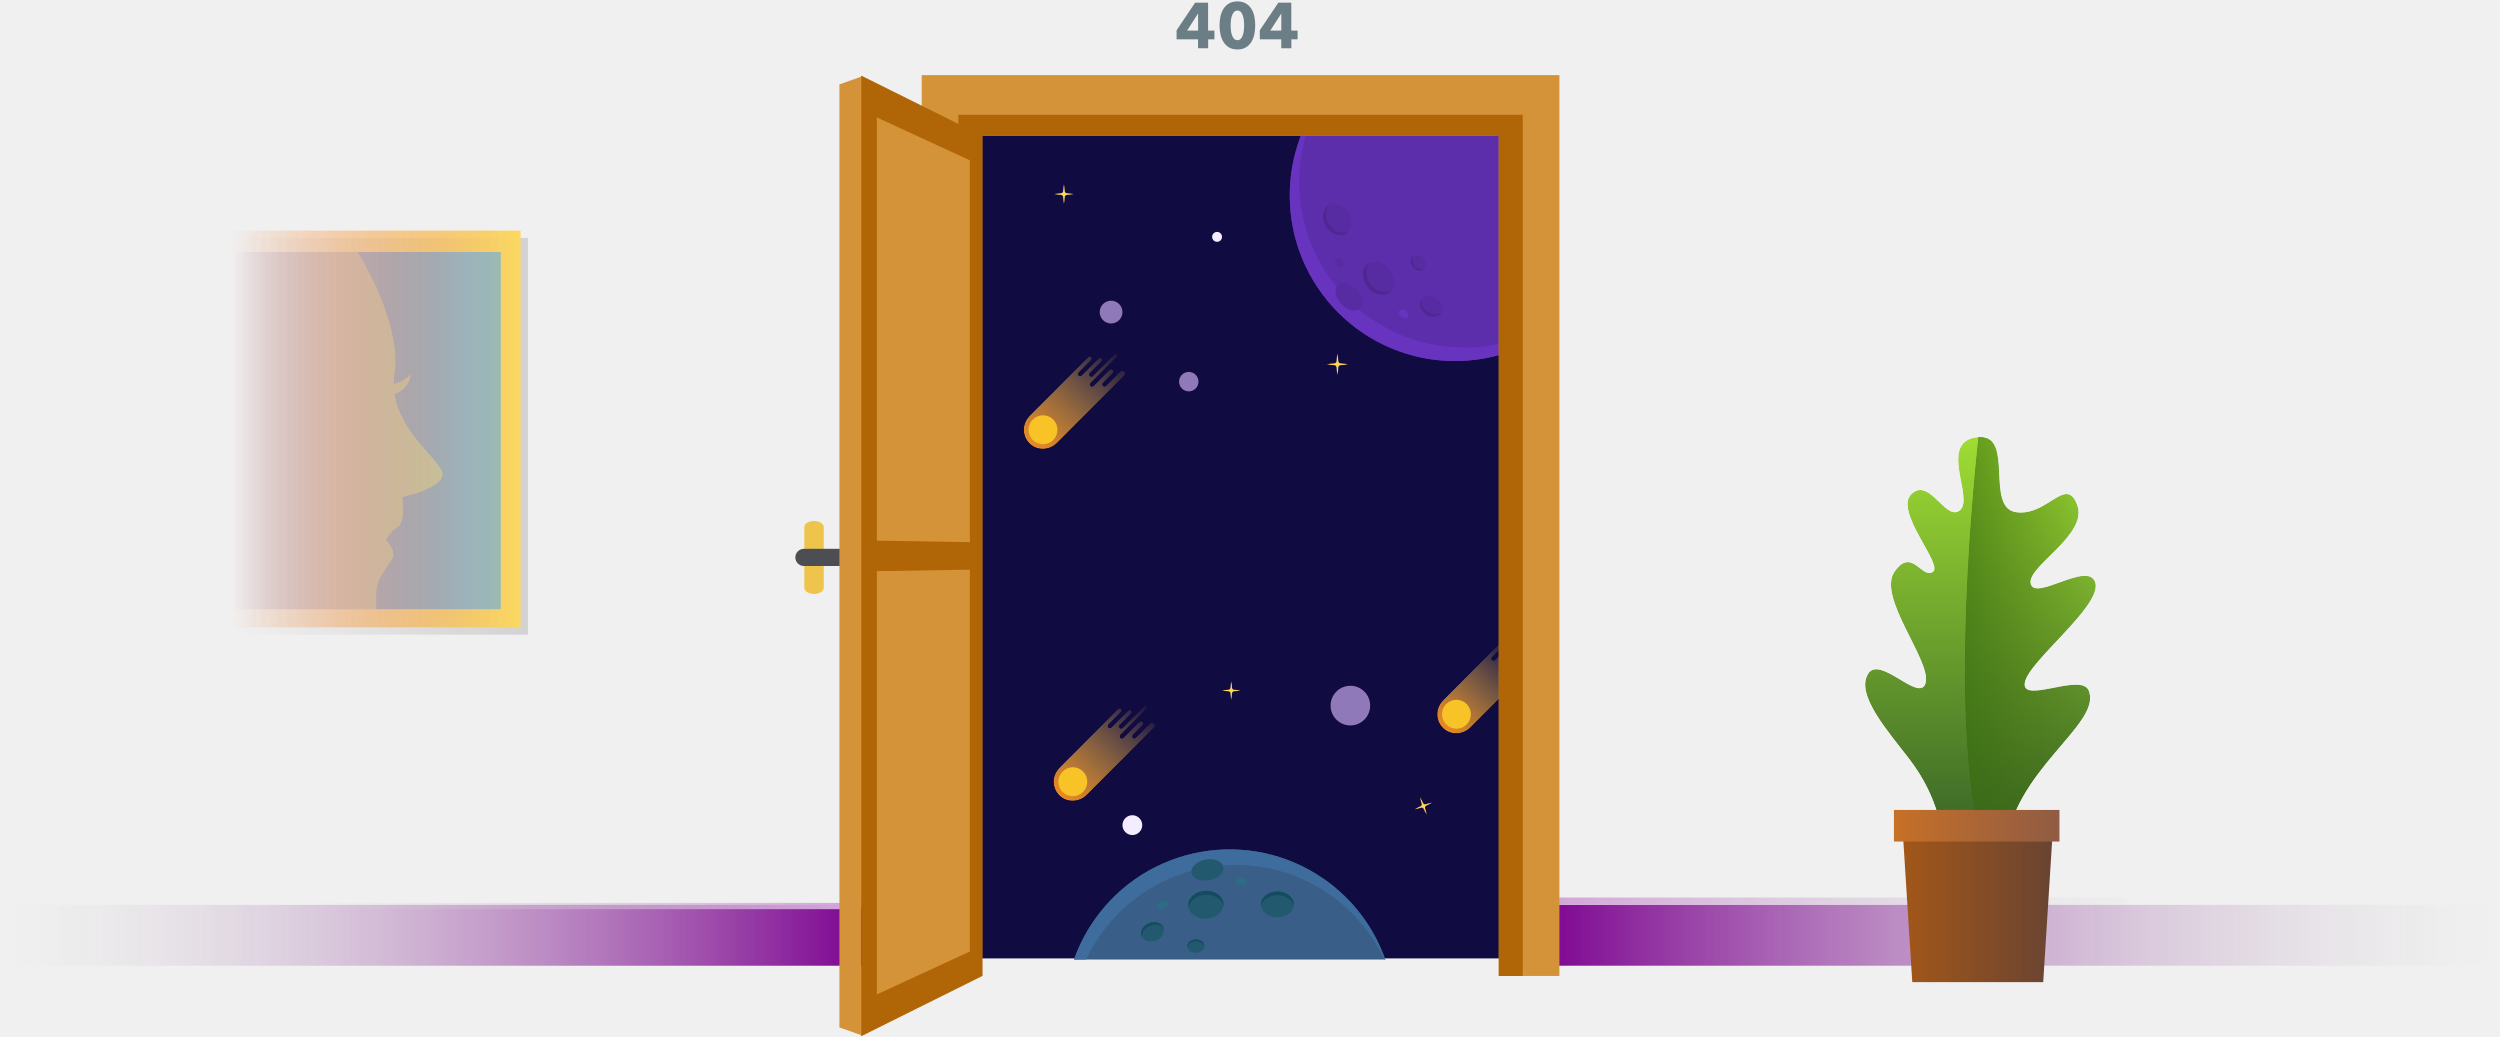
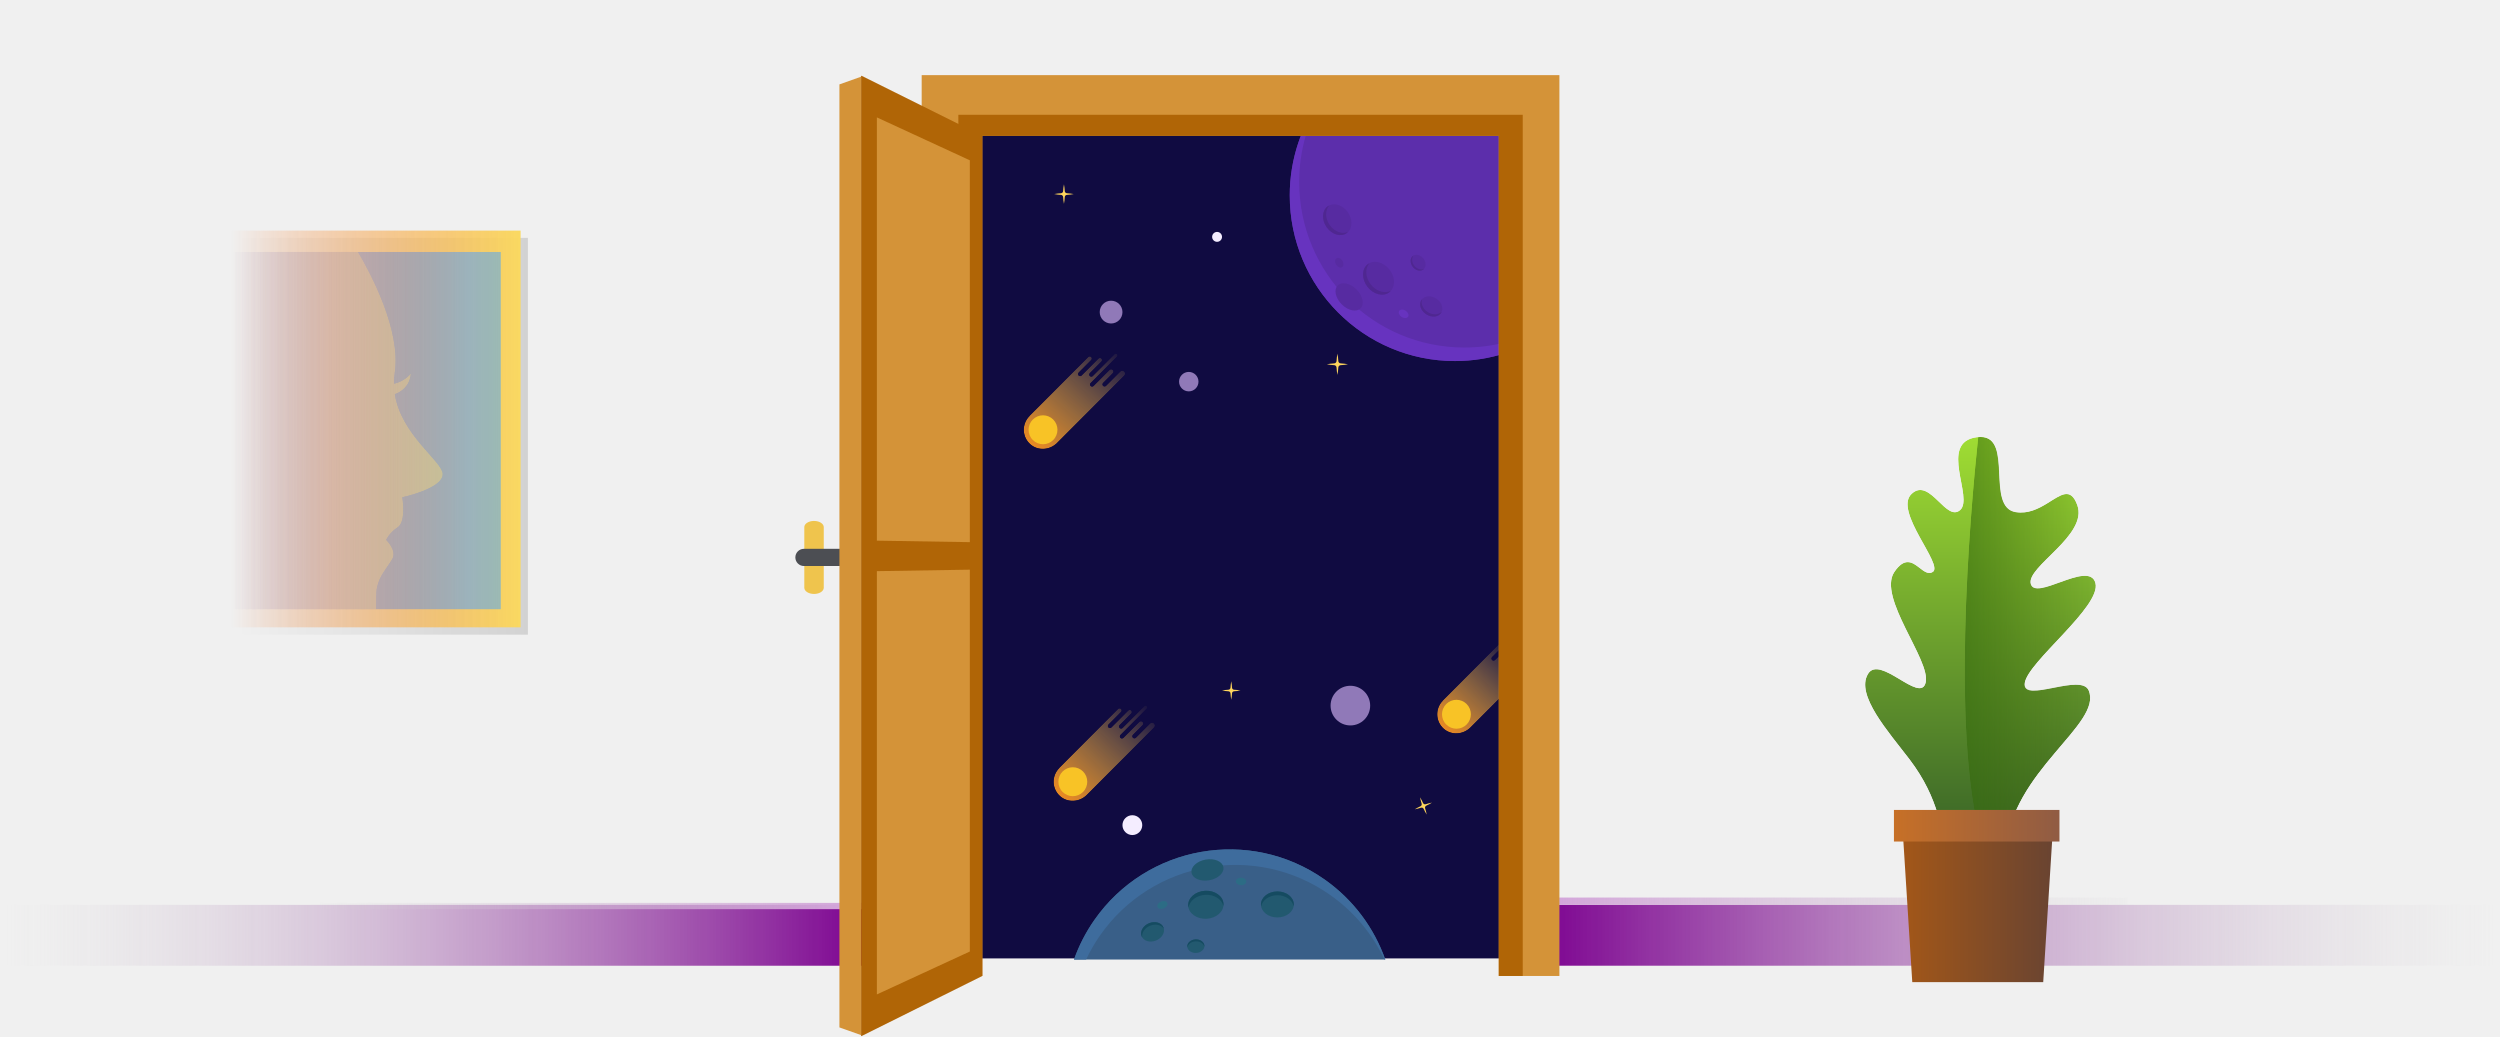
<svg xmlns="http://www.w3.org/2000/svg" xmlns:xlink="http://www.w3.org/1999/xlink" width="854" height="354" viewBox="0 0 854 354">
  <defs>
    <path id="a" d="M31.448.295a.592.592 0 0 1 .835.837l-9.012 9.032a.7.7 0 0 0 .989.99l5.451-5.461a.79.79 0 0 1 1.121 0c.31.308.31.812 0 1.122l-3.297 3.306a.7.7 0 0 0 .989.99l4.866-4.877a.97.97 0 0 1 1.374 0 .976.976 0 0 1 0 1.377L11.806 30.618c-2.474 2.483-6.502 2.775-9.131.461a6.596 6.596 0 0 1-.318-9.612l-.028-.027L22.45 1.275a.723.723 0 1 1 1.022 1.023l-4.289 4.297a.7.7 0 1 0 .99.991l5.77-5.783a.714.714 0 0 1 1.01 0 .72.72 0 0 1 0 1.014l-3.944 3.954a.702.702 0 0 0 0 .99.698.698 0 0 0 .989 0" />
    <linearGradient id="b" x1="100%" x2="0%" y1="0%" y2="100%">
      <stop offset="0%" stop-color="#FAD961" stop-opacity="0" />
      <stop offset="100%" stop-color="#F78D1C" />
    </linearGradient>
    <path id="d" d="M31.428.848a.59.59 0 0 1 .836 0c.23.232.23.607 0 .839l-9.012 9.032a.702.702 0 0 0 0 .99.698.698 0 0 0 .989 0l5.452-5.463a.792.792 0 0 1 1.12 0c.31.311.31.814 0 1.123l-3.297 3.305a.704.704 0 0 0 0 .992.698.698 0 0 0 .989 0l4.865-4.878a.97.97 0 0 1 1.374 0 .976.976 0 0 1 0 1.377l-22.957 23.01c-2.474 2.479-6.502 2.773-9.131.459a6.596 6.596 0 0 1-.32-9.613l-.026-.026L22.43 1.829a.72.72 0 0 1 1.021 0 .725.725 0 0 1 0 1.023L19.164 7.15a.702.702 0 0 0 0 .991.696.696 0 0 0 .988 0l5.77-5.781a.713.713 0 0 1 1.012 0 .718.718 0 0 1 0 1.013l-3.946 3.953a.705.705 0 0 0 0 .991.697.697 0 0 0 .99 0" />
    <linearGradient id="e" x1="100%" x2="0%" y1="-4.122%" y2="100%">
      <stop offset="0%" stop-color="#FAD961" stop-opacity="0" />
      <stop offset="100%" stop-color="#F78D1C" />
    </linearGradient>
    <path id="g" d="M31.202.534a.592.592 0 0 1 .836.837l-9.011 9.03a.704.704 0 0 0 0 .993.698.698 0 0 0 .988 0l5.45-5.463a.794.794 0 0 1 1.122 1.122l-3.296 3.306a.7.7 0 0 0 .988.99l4.866-4.876a.97.97 0 0 1 1.373 0 .976.976 0 0 1 0 1.376L11.561 30.86c-2.474 2.479-6.501 2.773-9.13.46a6.596 6.596 0 0 1-.32-9.614l-.026-.026 20.12-20.166a.72.72 0 0 1 1.02 0 .725.725 0 0 1 0 1.023l-4.287 4.297a.702.702 0 0 0 0 .991.698.698 0 0 0 .989 0l5.77-5.782a.713.713 0 0 1 1.012 0 .72.72 0 0 1 0 1.014L22.762 7.01a.704.704 0 0 0 0 .992.703.703 0 0 0 .99 0" />
    <linearGradient id="h" x1="85.152%" x2="0%" y1="13.447%" y2="100%">
      <stop offset="0%" stop-color="#FAD961" stop-opacity="0" />
      <stop offset="100%" stop-color="#F78D1C" />
    </linearGradient>
    <path id="j" d="M.71.067v305.49H22.2V19.763h182.993v285.794h21.487V.067z" />
    <linearGradient id="l" x1="2.104%" x2="89.373%" y1="50%" y2="50%">
      <stop offset="0%" stop-color="#D3D3D3" stop-opacity="0" />
      <stop offset="100%" stop-color="#810D94" />
    </linearGradient>
    <path id="m" d="M.226.08H202.34v2.308H.226z" />
    <linearGradient id="n" x1="-5.114%" x2="89.175%" y1="50%" y2="50%">
      <stop offset="0%" stop-color="#D3D3D3" stop-opacity="0" />
      <stop offset="100%" stop-color="#D3A6DA" />
    </linearGradient>
    <linearGradient id="p" x1="100%" x2="2.928%" y1="50%" y2="50%">
      <stop offset="0%" stop-color="#D3D3D3" stop-opacity="0" />
      <stop offset="100%" stop-color="#810D94" />
    </linearGradient>
    <linearGradient id="q" x1="107.645%" x2="3.885%" y1="50%" y2="50%">
      <stop offset="0%" stop-color="#D3D3D3" stop-opacity="0" />
      <stop offset="100%" stop-color="#D3A6DA" />
    </linearGradient>
    <path id="r" d="M.38.248h41.426v328.204H.38z" />
    <linearGradient id="t" x1="0%" y1="50%" y2="50%">
      <stop offset="0%" stop-opacity="0" />
      <stop offset="100%" />
    </linearGradient>
    <linearGradient id="u" x1="100%" x2="0%" y1="50%" y2="50%">
      <stop offset="0%" stop-color="#FAD961" />
      <stop offset="100%" stop-color="#F76B1C" stop-opacity="0" />
    </linearGradient>
    <path id="v" d="M.407.628h91.81v122.154H.406z" />
    <linearGradient id="w" x1="0%" x2="176.462%" y1="49.581%" y2="49.581%">
      <stop offset="0%" stop-color="#3023AE" stop-opacity="0" />
      <stop offset="49.691%" stop-color="#53A0FD" stop-opacity=".547" />
      <stop offset="100%" stop-color="#B4EC51" />
    </linearGradient>
    <path id="y" d="M.403.628v122.154h49.211c.068-2.772-.16-5.5.312-7.658.874-3.987 3.44-6.587 5.166-9.533 1.725-2.947-2.07-6.587-2.07-6.587s1.035-2.427 3.97-4.33c2.934-1.904 1.55-10.229 1.55-10.229s13.98-2.948 13.805-7.974c-.148-4.32-14.18-13.256-16.37-27.237 1.984-.713 5.111-2.545 5.498-7.083 0 0-2.088 2.75-5.785 3.487-.003-1.19.075-2.407.264-3.66C58.165 27.409 47.667 7.857 43.388.628H.403z" />
    <linearGradient id="z" x1="0%" x2="239.963%" y1="50%" y2="50%">
      <stop offset="0%" stop-color="#D3D3D3" stop-opacity="0" />
      <stop offset="19.689%" stop-color="#FFC78E" stop-opacity=".324" />
      <stop offset="100%" stop-color="#B4EC51" />
    </linearGradient>
    <path id="B" d="M38.296.732c-13.25 1.73-.902 20.764-5.734 24.917-2.315 1.989-4.788-.547-7.42-3.082-2.863-2.76-5.912-5.52-9.149-2.455-6.212 5.883 11.045 24.225 7.248 26.648-1.543.985-3.027-.257-4.641-1.501-2.359-1.816-4.992-3.635-8.475 1.501-5.868 8.653 12.427 30.108 10.701 37.723-.878 3.87-4.91 1.308-9.194-1.253-4.143-2.478-8.524-4.957-10.524-1.62-4.327 7.218 7.053 19.788 14.194 29.175 10.356 13.613 10.701 24.522 13.463 33.917l19.33-2.62c1.956-27.374 33.253-43.294 28.42-54.83-1.25-2.985-6.661-1.968-11.79-.953-5.462 1.082-10.606 2.164-10.071-1.585 1.036-7.269 26.233-26.187 24.162-34.147-1.087-4.175-6.638-2.255-11.919-.336-4.788 1.74-9.352 3.48-10.174.682C55 45.03 76.4 34.301 72.603 23.92c-2.298-6.28-5.607-3.44-10.23-.601-3.021 1.855-6.602 3.707-10.827 3.023C41.195 24.668 50.873.646 39.52.648c-.382 0-.79.027-1.223.084" />
    <linearGradient id="C" x1="50%" x2="50%" y1=".7%" y2="96.574%">
      <stop offset="0%" stop-color="#9FDC33" />
      <stop offset="100%" stop-color="#386327" />
    </linearGradient>
    <path id="E" d="M4.663.703C1.979 26.09-5.277 107.075 6.982 142.837l7.083-.96c1.952-27.335 33.185-43.231 28.362-54.751-1.247-2.98-6.647-1.965-11.766-.952-5.45 1.081-10.584 2.16-10.05-1.582 1.033-7.258 26.18-26.15 24.113-34.098-1.085-4.169-6.624-2.252-11.895-.336-4.777 1.738-9.334 3.475-10.153.682-1.721-5.876 19.636-16.588 15.847-26.956-2.293-6.271-5.595-3.435-10.21-.6-3.014 1.853-6.588 3.702-10.804 3.02C7.18 24.631 16.822.663 5.493.662c-.266 0-.542.013-.83.04" />
    <linearGradient id="F" x1="100%" x2="-66.05%" y1="61.092%" y2="61.092%">
      <stop offset="0%" stop-color="#426407" stop-opacity="0" />
      <stop offset="100%" stop-color="#296C0E" />
    </linearGradient>
    <path id="H" d="M.128.356l3.64 57.643h44.731L52.14.356z" />
    <linearGradient id="I" x1="97.801%" x2="0%" y1="50%" y2="50%">
      <stop offset="0%" stop-color="#6A4431" />
      <stop offset="100%" stop-color="#A35718" />
    </linearGradient>
    <linearGradient id="J" x1="97.801%" x2="0%" y1="50%" y2="50%">
      <stop offset="0%" stop-color="#915C43" />
      <stop offset="100%" stop-color="#C77027" />
    </linearGradient>
  </defs>
  <g fill="none" fill-rule="evenodd">
    <path fill="#100B41" d="M324.365 327.391h198.734V37.19H324.365z" />
    <g transform="translate(359.474 240.913)">
      <mask id="c" fill="#fff">
        <use xlink:href="#a" />
      </mask>
      <path fill="url(#b)" d="M31.448.295l-7.451 7.467a.698.698 0 0 1-.989 0 .702.702 0 0 1 0-.991l3.945-3.954a.72.72 0 0 0 0-1.014.714.714 0 0 0-1.01 0l-5.77 5.783a.7.7 0 1 1-.99-.991l4.288-4.297a.723.723 0 1 0-1.022-1.023L2.33 21.44l.028.027a6.596 6.596 0 0 0 .318 9.612c2.63 2.314 6.657 2.022 9.13-.46L34.765 7.61a.976.976 0 0 0 0-1.377.97.97 0 0 0-1.374 0l-4.866 4.876a.7.7 0 0 1-.989-.99l3.297-3.305a.794.794 0 0 0 0-1.122.79.79 0 0 0-1.12 0l-5.452 5.46a.7.7 0 0 1-.989-.99l9.012-9.03a.592.592 0 0 0-.835-.838" mask="url(#c)" />
    </g>
    <path fill="#F8C326" d="M369.962 263.541a4.95 4.95 0 0 1 0 6.99 4.924 4.924 0 0 1-6.974 0 4.95 4.95 0 0 1 0-6.99 4.924 4.924 0 0 1 6.974 0" />
    <g transform="translate(349.31 120.134)">
      <mask id="f" fill="#fff">
        <use xlink:href="#d" />
      </mask>
      <path fill="url(#e)" d="M31.428.848l-7.45 7.468a.697.697 0 0 1-.99 0 .705.705 0 0 1 0-.99l3.946-3.954a.718.718 0 0 0 0-1.013.713.713 0 0 0-1.012 0l-5.77 5.781a.696.696 0 0 1-.988 0 .702.702 0 0 1 0-.99l4.287-4.298a.725.725 0 0 0 0-1.023.72.72 0 0 0-1.02 0L2.31 21.995l.025.026a6.596 6.596 0 0 0 .32 9.613c2.63 2.314 6.657 2.02 9.13-.46l22.958-23.01a.976.976 0 0 0 0-1.376.97.97 0 0 0-1.374 0l-4.865 4.878a.698.698 0 0 1-.989 0 .704.704 0 0 1 0-.992l3.297-3.305a.796.796 0 0 0 0-1.123.792.792 0 0 0-1.12 0L24.24 11.71a.698.698 0 0 1-.989 0 .702.702 0 0 1 0-.991l9.012-9.032a.594.594 0 0 0 0-.839.59.59 0 0 0-.836 0" mask="url(#f)" />
    </g>
    <path fill="#F8C326" d="M359.779 143.317a4.95 4.95 0 0 1 0 6.99 4.922 4.922 0 0 1-6.972 0 4.95 4.95 0 0 1 0-6.99 4.922 4.922 0 0 1 6.972 0" />
    <path fill="#5C2EAB" d="M530.01 33.848h-78.876a56.382 56.382 0 0 0-10.555 32.918c0 31.24 25.268 56.566 56.437 56.566 12.323 0 23.713-3.97 32.994-10.686V33.848z" />
    <path fill="#6733BF" d="M528.86 110.888a56.005 56.005 0 0 1-28.62 7.83c-31.171 0-56.438-25.326-56.438-56.567a56.378 56.378 0 0 1 8.621-30.034 56.376 56.376 0 0 0-11.844 34.649c0 31.24 25.268 56.566 56.437 56.566 11.824 0 22.778-3.667 31.844-9.898v-2.546z" />
    <path fill="#572BA1" d="M474.676 92.105c2.05 2.639 2.026 6.096-.056 7.72-2.082 1.624-5.431.802-7.481-1.836-2.052-2.64-2.025-6.096.057-7.72 2.079-1.624 5.43-.802 7.48 1.836" />
    <path fill="#4F2791" d="M468.232 97.135c-1.866-2.4-1.994-5.464-.438-7.223-.204.106-.412.21-.6.356-2.08 1.624-2.106 5.082-.056 7.72 2.05 2.64 5.401 3.462 7.482 1.838.187-.147.34-.323.492-.498-2.082 1.083-5.015.208-6.88-2.193" />
    <path fill="#572BA1" d="M490.65 102.013c1.862 1.217 2.593 3.398 1.635 4.873-.96 1.474-3.246 1.685-5.109.469-1.861-1.217-2.593-3.398-1.635-4.872.961-1.475 3.247-1.685 5.11-.47" />
    <path fill="#4F2791" d="M487.681 106.58c-1.694-1.106-2.439-3.006-1.838-4.452-.107.112-.214.222-.302.355-.958 1.475-.226 3.656 1.635 4.873 1.863 1.215 4.15 1.006 5.11-.47.085-.132.143-.277.203-.42-1.08 1.134-3.113 1.22-4.808.114" />
    <path fill="#572BA1" d="M486.25 88.32c.991 1.277.975 2.95-.033 3.735-1.009.785-2.629.386-3.62-.893-.99-1.28-.976-2.951.033-3.736 1.009-.785 2.628-.385 3.62.894" />
    <path fill="#4F2791" d="M483.127 90.749c-.901-1.163-.96-2.645-.206-3.495-.1.05-.2.1-.292.171-1.007.785-1.022 2.458-.03 3.736.989 1.279 2.61 1.68 3.618.893.09-.07.164-.154.238-.238-1.008.522-2.426.097-3.328-1.067" />
    <path fill="#572BA1" d="M460.42 72.486c1.79 2.535 1.618 5.74-.381 7.155-2 1.418-5.07.513-6.857-2.024-1.79-2.535-1.62-5.738.38-7.155 2-1.417 5.071-.51 6.859 2.024" />
    <path fill="#4F2791" d="M454.232 76.873c-1.628-2.306-1.616-5.153-.096-6.715-.196.09-.394.177-.574.304-1.999 1.417-2.17 4.621-.381 7.156 1.788 2.535 4.859 3.44 6.858 2.024.18-.128.328-.285.478-.44-1.978.915-4.66-.022-6.285-2.329" />
    <path fill="#572BA1" d="M463.395 98.885c2.156 2.161 2.77 5.05 1.37 6.453-1.399 1.4-4.28.787-6.435-1.374-2.158-2.163-2.77-5.05-1.372-6.452 1.4-1.403 4.283-.788 6.437 1.373M458.563 89.054c.533.831.487 1.812-.101 2.19-.59.38-1.499.014-2.032-.817-.531-.831-.486-1.812.105-2.19.588-.38 1.497-.013 2.028.817" />
    <path fill="#6733BF" d="M480.165 106.148c.84.547 1.213 1.463.835 2.043-.377.581-1.362.607-2.2.06-.84-.549-1.213-1.464-.837-2.043.377-.58 1.363-.607 2.202-.06" />
    <path fill="#395F88" d="M473.21 327.779c-3.787-10.702-10.795-20.371-20.781-27.38-25.53-17.924-60.723-11.71-78.604 13.879a56.53 56.53 0 0 0-6.952 13.5H473.21z" />
    <path fill="#3E6C9D" d="M371.012 327.779a56.634 56.634 0 0 1 4.734-8.209c17.883-25.59 53.075-31.803 78.606-13.88 8.306 5.832 14.527 13.513 18.575 22.089h.289c-3.785-10.702-10.8-20.371-20.786-27.38-25.532-17.924-60.723-11.71-78.606 13.879a56.365 56.365 0 0 0-6.95 13.5h4.138z" />
    <path fill="#22596F" d="M412.16 313.852c-3.333.169-6.142-1.835-6.276-4.474-.135-2.642 2.46-4.919 5.793-5.09 3.332-.168 6.143 1.834 6.277 4.476.133 2.64-2.461 4.918-5.793 5.088" />
    <path fill="#154B61" d="M411.747 305.675c3.033-.152 5.61 1.5 6.153 3.787.032-.232.065-.462.054-.699-.134-2.64-2.943-4.643-6.277-4.474-3.333.17-5.926 2.447-5.793 5.088.012.238.068.463.122.69.31-2.331 2.708-4.237 5.74-4.392" />
    <path fill="#22596F" d="M394.9 321.281c-2.062.831-4.265.18-4.921-1.453-.655-1.633.485-3.63 2.548-4.462 2.062-.832 4.264-.18 4.919 1.454.656 1.633-.485 3.63-2.547 4.461" />
    <path fill="#154B61" d="M392.87 316.224c1.876-.757 3.857-.275 4.693 1.046-.03-.153-.058-.304-.116-.45-.657-1.635-2.859-2.285-4.92-1.455-2.062.831-3.202 2.83-2.547 4.463.058.147.143.277.226.408-.309-1.537.789-3.255 2.664-4.012" />
    <path fill="#22596F" d="M408.615 325.525c-1.613.08-2.972-.892-3.034-2.17-.063-1.277 1.193-2.379 2.806-2.459 1.613-.079 2.972.893 3.034 2.171.064 1.276-1.193 2.378-2.806 2.458" />
    <path fill="#154B61" d="M408.42 321.569c1.468-.073 2.714.729 2.976 1.836.014-.112.031-.224.026-.34-.063-1.277-1.422-2.249-3.035-2.169-1.613.08-2.87 1.182-2.806 2.46.006.114.033.224.058.333.152-1.128 1.314-2.048 2.782-2.12" />
    <path fill="#22596F" d="M436.371 313.405c-3.098.014-5.617-1.965-5.629-4.418-.011-2.455 2.492-4.456 5.59-4.47 3.097-.014 5.617 1.964 5.629 4.419.01 2.453-2.492 4.454-5.59 4.469" />
    <path fill="#154B61" d="M436.337 305.806c2.818-.013 5.138 1.63 5.543 3.775.04-.213.082-.424.08-.646-.011-2.454-2.53-4.433-5.629-4.418-3.098.014-5.6 2.015-5.59 4.47.002.22.047.43.086.643.388-2.147 2.692-3.81 5.51-3.824" />
    <path fill="#2C6C85" d="M423.897 302.374c-.984-.039-1.76-.639-1.73-1.34.027-.7.849-1.237 1.832-1.196.985.04 1.76.639 1.732 1.34-.03.702-.85 1.236-1.834 1.196M397.535 310.302c-.93.374-1.892.156-2.149-.486-.258-.643.286-1.468 1.214-1.842.93-.374 1.892-.157 2.15.486.257.643-.286 1.467-1.215 1.842" />
    <path fill="#22596F" d="M413.091 300.702c-3.002.53-5.716-.623-6.059-2.577-.344-1.952 1.814-3.964 4.816-4.495 3.003-.532 5.716.622 6.059 2.575.343 1.953-1.814 3.967-4.816 4.497" />
    <path fill="#9079B8" d="M383.433 106.612a3.89 3.89 0 0 1-3.886 3.894 3.89 3.89 0 0 1-3.883-3.894c0-2.151 1.739-3.893 3.883-3.893a3.888 3.888 0 0 1 3.886 3.893M409.4 130.37a3.32 3.32 0 0 1-3.316 3.324 3.32 3.32 0 0 1-3.314-3.324 3.32 3.32 0 0 1 3.314-3.323 3.32 3.32 0 0 1 3.316 3.323M468.049 241.034c0 3.741-3.028 6.774-6.76 6.774-3.735 0-6.762-3.033-6.762-6.774 0-3.742 3.027-6.775 6.762-6.775 3.732 0 6.76 3.033 6.76 6.775" />
    <path fill="#F4EDFF" d="M390.192 281.864a3.383 3.383 0 0 1-3.38 3.388 3.383 3.383 0 0 1-3.38-3.388 3.384 3.384 0 0 1 3.38-3.387 3.384 3.384 0 0 1 3.38 3.387M417.444 80.915c0 .936-.757 1.694-1.69 1.694-.934 0-1.69-.758-1.69-1.694 0-.935.756-1.694 1.69-1.694.933 0 1.69.759 1.69 1.694" />
    <path fill="#FFD65C" d="M457.168 125.55a.851.851 0 0 1 .809-.811 17.544 17.544 0 0 0 2.506-.304 17.548 17.548 0 0 0-2.506-.303.851.851 0 0 1-.809-.81 17.609 17.609 0 0 0-.303-2.512c-.156.784-.256 1.63-.302 2.511a.851.851 0 0 1-.809.811c-.878.047-1.722.146-2.506.303.784.157 1.628.257 2.506.304.44.023.785.37.809.81.046.88.146 1.728.302 2.512.156-.784.257-1.631.303-2.512M420.86 236.848a.741.741 0 0 1 .704-.706c.767-.04 1.503-.128 2.184-.265a15.486 15.486 0 0 0-2.184-.265.741.741 0 0 1-.704-.706 15.427 15.427 0 0 0-.264-2.188 15.432 15.432 0 0 0-.263 2.188.741.741 0 0 1-.706.706c-.765.042-1.5.128-2.183.265.684.137 1.418.224 2.183.265a.741.741 0 0 1 .706.706c.04.767.128 1.504.263 2.188.136-.684.223-1.421.264-2.188M486.82 276.127a.742.742 0 0 1 .403-.914c.7-.315 1.355-.662 1.941-1.037-.685.12-1.404.304-2.131.544a.741.741 0 0 1-.912-.403 15.201 15.201 0 0 0-1.034-1.945c.12.688.304 1.405.543 2.136a.745.745 0 0 1-.405.914c-.698.314-1.352.662-1.941 1.037a15.57 15.57 0 0 0 2.133-.544.74.74 0 0 1 .912.403c.313.701.66 1.356 1.033 1.946a15.476 15.476 0 0 0-.541-2.137" />
    <g transform="translate(490.762 217.63)">
      <mask id="i" fill="#fff">
        <use xlink:href="#g" />
      </mask>
      <path fill="url(#h)" d="M31.202.534l-7.45 7.468a.703.703 0 0 1-.99 0 .704.704 0 0 1 0-.992l3.947-3.954a.72.72 0 0 0 0-1.014.713.713 0 0 0-1.012 0l-5.77 5.782a.698.698 0 0 1-.989 0 .702.702 0 0 1 0-.99l4.288-4.298a.725.725 0 0 0 0-1.023.72.72 0 0 0-1.021 0L2.085 21.68l.026.026a6.596 6.596 0 0 0 .32 9.613c2.629 2.314 6.656 2.02 9.13-.46L34.518 7.85a.976.976 0 0 0 0-1.376.97.97 0 0 0-1.373 0l-4.866 4.876a.7.7 0 0 1-.989-.99l3.298-3.306a.794.794 0 0 0-1.122-1.122l-5.45 5.463a.698.698 0 0 1-.99 0 .704.704 0 0 1 0-.992l9.012-9.031a.592.592 0 0 0-.836-.837" mask="url(#i)" />
    </g>
    <path fill="#F8C326" d="M501.005 240.497a4.95 4.95 0 0 1 0 6.99 4.924 4.924 0 0 1-6.974 0 4.95 4.95 0 0 1 0-6.99 4.924 4.924 0 0 1 6.974 0" />
    <path fill="#FFD65C" d="M363.724 67.314a.781.781 0 0 1 .743-.743 16.195 16.195 0 0 0 2.306-.278 16.195 16.195 0 0 0-2.306-.28.781.781 0 0 1-.743-.742 15.966 15.966 0 0 0-.278-2.304c-.143.72-.235 1.495-.278 2.304a.78.78 0 0 1-.744.743c-.807.043-1.582.135-2.304.279.722.144 1.497.236 2.304.278a.78.78 0 0 1 .744.743c.043.808.135 1.585.278 2.305.145-.72.236-1.497.278-2.305" />
    <g transform="translate(310.229 22.222)">
      <mask id="k" fill="#fff">
        <use xlink:href="#j" />
      </mask>
      <path d="M.71.067v305.49H22.2V19.763h182.993v285.794h21.487V.067z" mask="url(#k)" />
    </g>
    <path fill="url(#l)" d="M.464 335.886h330.07v-20.788H.463z" transform="translate(-7 -6)" />
    <g transform="translate(109 308.266)">
      <mask id="o" fill="#fff">
        <use xlink:href="#m" />
      </mask>
      <path fill="url(#n)" d="M.226 2.388H202.34V.08H.226z" mask="url(#o)" />
    </g>
    <path fill="url(#p)" d="M530.93 335.886H861v-20.788H530.93z" transform="translate(-7 -6)" />
    <path fill="url(#q)" d="M531.762 315.098h202.06v-2.495h-202.06z" transform="translate(-7 -6)" />
    <g>
      <path fill="#D49338" d="M314.844 25.667v307.725h20.717V46.406h176.417v286.986h20.716V25.667z" />
      <path fill="#B06506" d="M327.375 333.392h8.186V46.406H511.98v286.986h8.186V39.209h-192.79z" />
      <path fill="#EFC44D" d="M278.074 202.896c-1.838 0-3.326-.95-3.326-2.12v-20.704c0-1.171 1.488-2.121 3.326-2.121 1.836 0 3.326.95 3.326 2.12v20.705c0 1.17-1.49 2.12-3.326 2.12" />
      <path fill="#4C4E53" d="M288.264 193.352h-13.637a2.937 2.937 0 0 1 0-5.876h13.637v5.876z" />
      <g transform="translate(293.755 25.548)">
        <mask id="s" fill="#fff">
          <use xlink:href="#r" />
        </mask>
        <path fill="#B06506" d="M.38 328.453l41.426-20.61V20.857L.38.247z" mask="url(#s)" />
      </g>
      <path fill="#D49338" d="M331.297 185.199l-31.758-.51V40.103l31.758 14.661zM331.297 325.032l-31.758 14.663V195.107l31.758-.51zM286.747 350.966l7.365 2.618V26.213l-7.365 2.617z" />
    </g>
    <path fill="url(#t)" d="M88.386 222.798h98.951V87.26H88.386z" opacity=".127" transform="translate(-7 -6)" />
    <path fill="url(#u)" d="M85.891 220.304h98.952V84.765H85.89z" transform="translate(-7 -6)" />
    <g transform="translate(78.891 85.418)">
      <mask id="x" fill="#fff">
        <use xlink:href="#v" />
      </mask>
      <path fill="url(#w)" d="M.407 122.782h91.81V.628H.406z" mask="url(#x)" />
    </g>
    <g transform="translate(78.891 85.418)">
      <mask id="A" fill="#fff">
        <use xlink:href="#y" />
      </mask>
      <path fill="url(#z)" d="M.403.628v122.154h49.211c.068-2.772-.16-5.5.312-7.658.874-3.987 3.44-6.587 5.166-9.533 1.725-2.947-2.07-6.587-2.07-6.587s1.035-2.427 3.97-4.33c2.934-1.904 1.55-10.229 1.55-10.229s13.98-2.948 13.805-7.974c-.148-4.32-14.18-13.256-16.37-27.237 1.984-.713 5.111-2.545 5.498-7.083 0 0-2.088 2.75-5.785 3.487-.003-1.19.075-2.407.264-3.66C58.165 27.409 47.667 7.857 43.388.628H.403z" mask="url(#A)" />
    </g>
    <g transform="translate(636.99 148.614)">
      <mask id="D" fill="#fff">
        <use xlink:href="#B" />
      </mask>
      <path fill="url(#C)" d="M38.296.732c-13.25 1.73-.902 20.764-5.734 24.917-2.315 1.989-4.788-.547-7.42-3.082-2.863-2.76-5.912-5.52-9.149-2.455-6.212 5.883 11.045 24.225 7.248 26.648-1.543.985-3.027-.257-4.641-1.501-2.359-1.816-4.992-3.635-8.475 1.501-5.868 8.653 12.427 30.108 10.701 37.723-.878 3.87-4.91 1.308-9.194-1.253-4.143-2.478-8.524-4.957-10.524-1.62-4.327 7.218 7.053 19.788 14.194 29.175 10.356 13.613 10.701 24.522 13.463 33.917l19.33-2.62c1.956-27.374 33.253-43.294 28.42-54.83-1.25-2.985-6.661-1.968-11.79-.953-5.462 1.082-10.606 2.164-10.071-1.585 1.036-7.269 26.233-26.187 24.162-34.147-1.087-4.175-6.638-2.255-11.919-.336-4.788 1.74-9.352 3.48-10.174.682C55 45.03 76.4 34.301 72.603 23.92c-2.298-6.28-5.607-3.44-10.23-.601-3.021 1.855-6.602 3.707-10.827 3.023C41.195 24.668 50.873.646 39.52.648c-.382 0-.79.027-1.223.084" mask="url(#D)" />
    </g>
    <g transform="translate(671.083 148.614)">
      <mask id="G" fill="#fff">
        <use xlink:href="#E" />
      </mask>
      <path fill="url(#F)" d="M4.663.703C1.979 26.09-5.277 107.075 6.982 142.837l7.083-.96c1.952-27.335 33.185-43.231 28.362-54.751-1.247-2.98-6.647-1.965-11.766-.952-5.45 1.081-10.584 2.16-10.05-1.582 1.033-7.258 26.18-26.15 24.113-34.098-1.085-4.169-6.624-2.252-11.895-.336-4.777 1.738-9.334 3.475-10.153.682-1.721-5.876 19.636-16.588 15.847-26.956-2.293-6.271-5.595-3.435-10.21-.6-3.014 1.853-6.588 3.702-10.804 3.02C7.18 24.631 16.822.663 5.493.662c-.266 0-.542.013-.83.04" mask="url(#G)" />
    </g>
    <g>
      <path fill="url(#I)" d="M.128.356l3.64 57.643h44.731L52.14.356z" transform="translate(649.463 277.5)" />
    </g>
    <path fill="url(#J)" d="M653.969 293.478h56.543v-10.81H653.97z" transform="translate(-7 -6)" />
-     <path fill="#6B7D85" d="M412.706 13.441v3.036h-3.454v-3.036h-7.326V10.34l6.336-9.438h4.422v9.548h2.156v2.992h-2.134zm-3.432-8.756h-.066l-3.696 5.764h3.762V4.685zm19.514 3.96c0 1.1-.11 2.149-.33 3.146-.22.997-.572 1.874-1.056 2.63a5.466 5.466 0 0 1-1.881 1.803c-.77.447-1.705.671-2.805.671s-2.04-.224-2.816-.67a5.532 5.532 0 0 1-1.903-1.805c-.492-.755-.847-1.632-1.067-2.629a14.57 14.57 0 0 1-.33-3.146c0-1.1.11-2.145.33-3.135.22-.99.575-1.855 1.067-2.596a5.507 5.507 0 0 1 1.903-1.77c.777-.44 1.716-.66 2.816-.66 1.1 0 2.035.22 2.805.66a5.44 5.44 0 0 1 1.88 1.77c.485.74.837 1.606 1.057 2.596.22.99.33 2.035.33 3.135zm-3.784 0c0-.484-.03-1.02-.088-1.606a8.01 8.01 0 0 0-.33-1.639 3.556 3.556 0 0 0-.693-1.276c-.301-.345-.693-.517-1.177-.517-.484 0-.88.172-1.188.517-.308.345-.547.77-.715 1.276a7.545 7.545 0 0 0-.341 1.64 16.253 16.253 0 0 0-.088 1.605c0 .499.029 1.045.088 1.64.058.593.172 1.143.34 1.65.17.505.408.93.716 1.275.308.345.704.517 1.188.517s.876-.172 1.177-.517c.3-.345.531-.77.693-1.276a8.018 8.018 0 0 0 .33-1.65c.058-.594.088-1.14.088-1.639zm16.126 4.796v3.036h-3.454v-3.036h-7.326V10.34l6.336-9.438h4.422v9.548h2.156v2.992h-2.134zm-3.432-8.756h-.066l-3.696 5.764h3.762V4.685z" />
  </g>
</svg>
